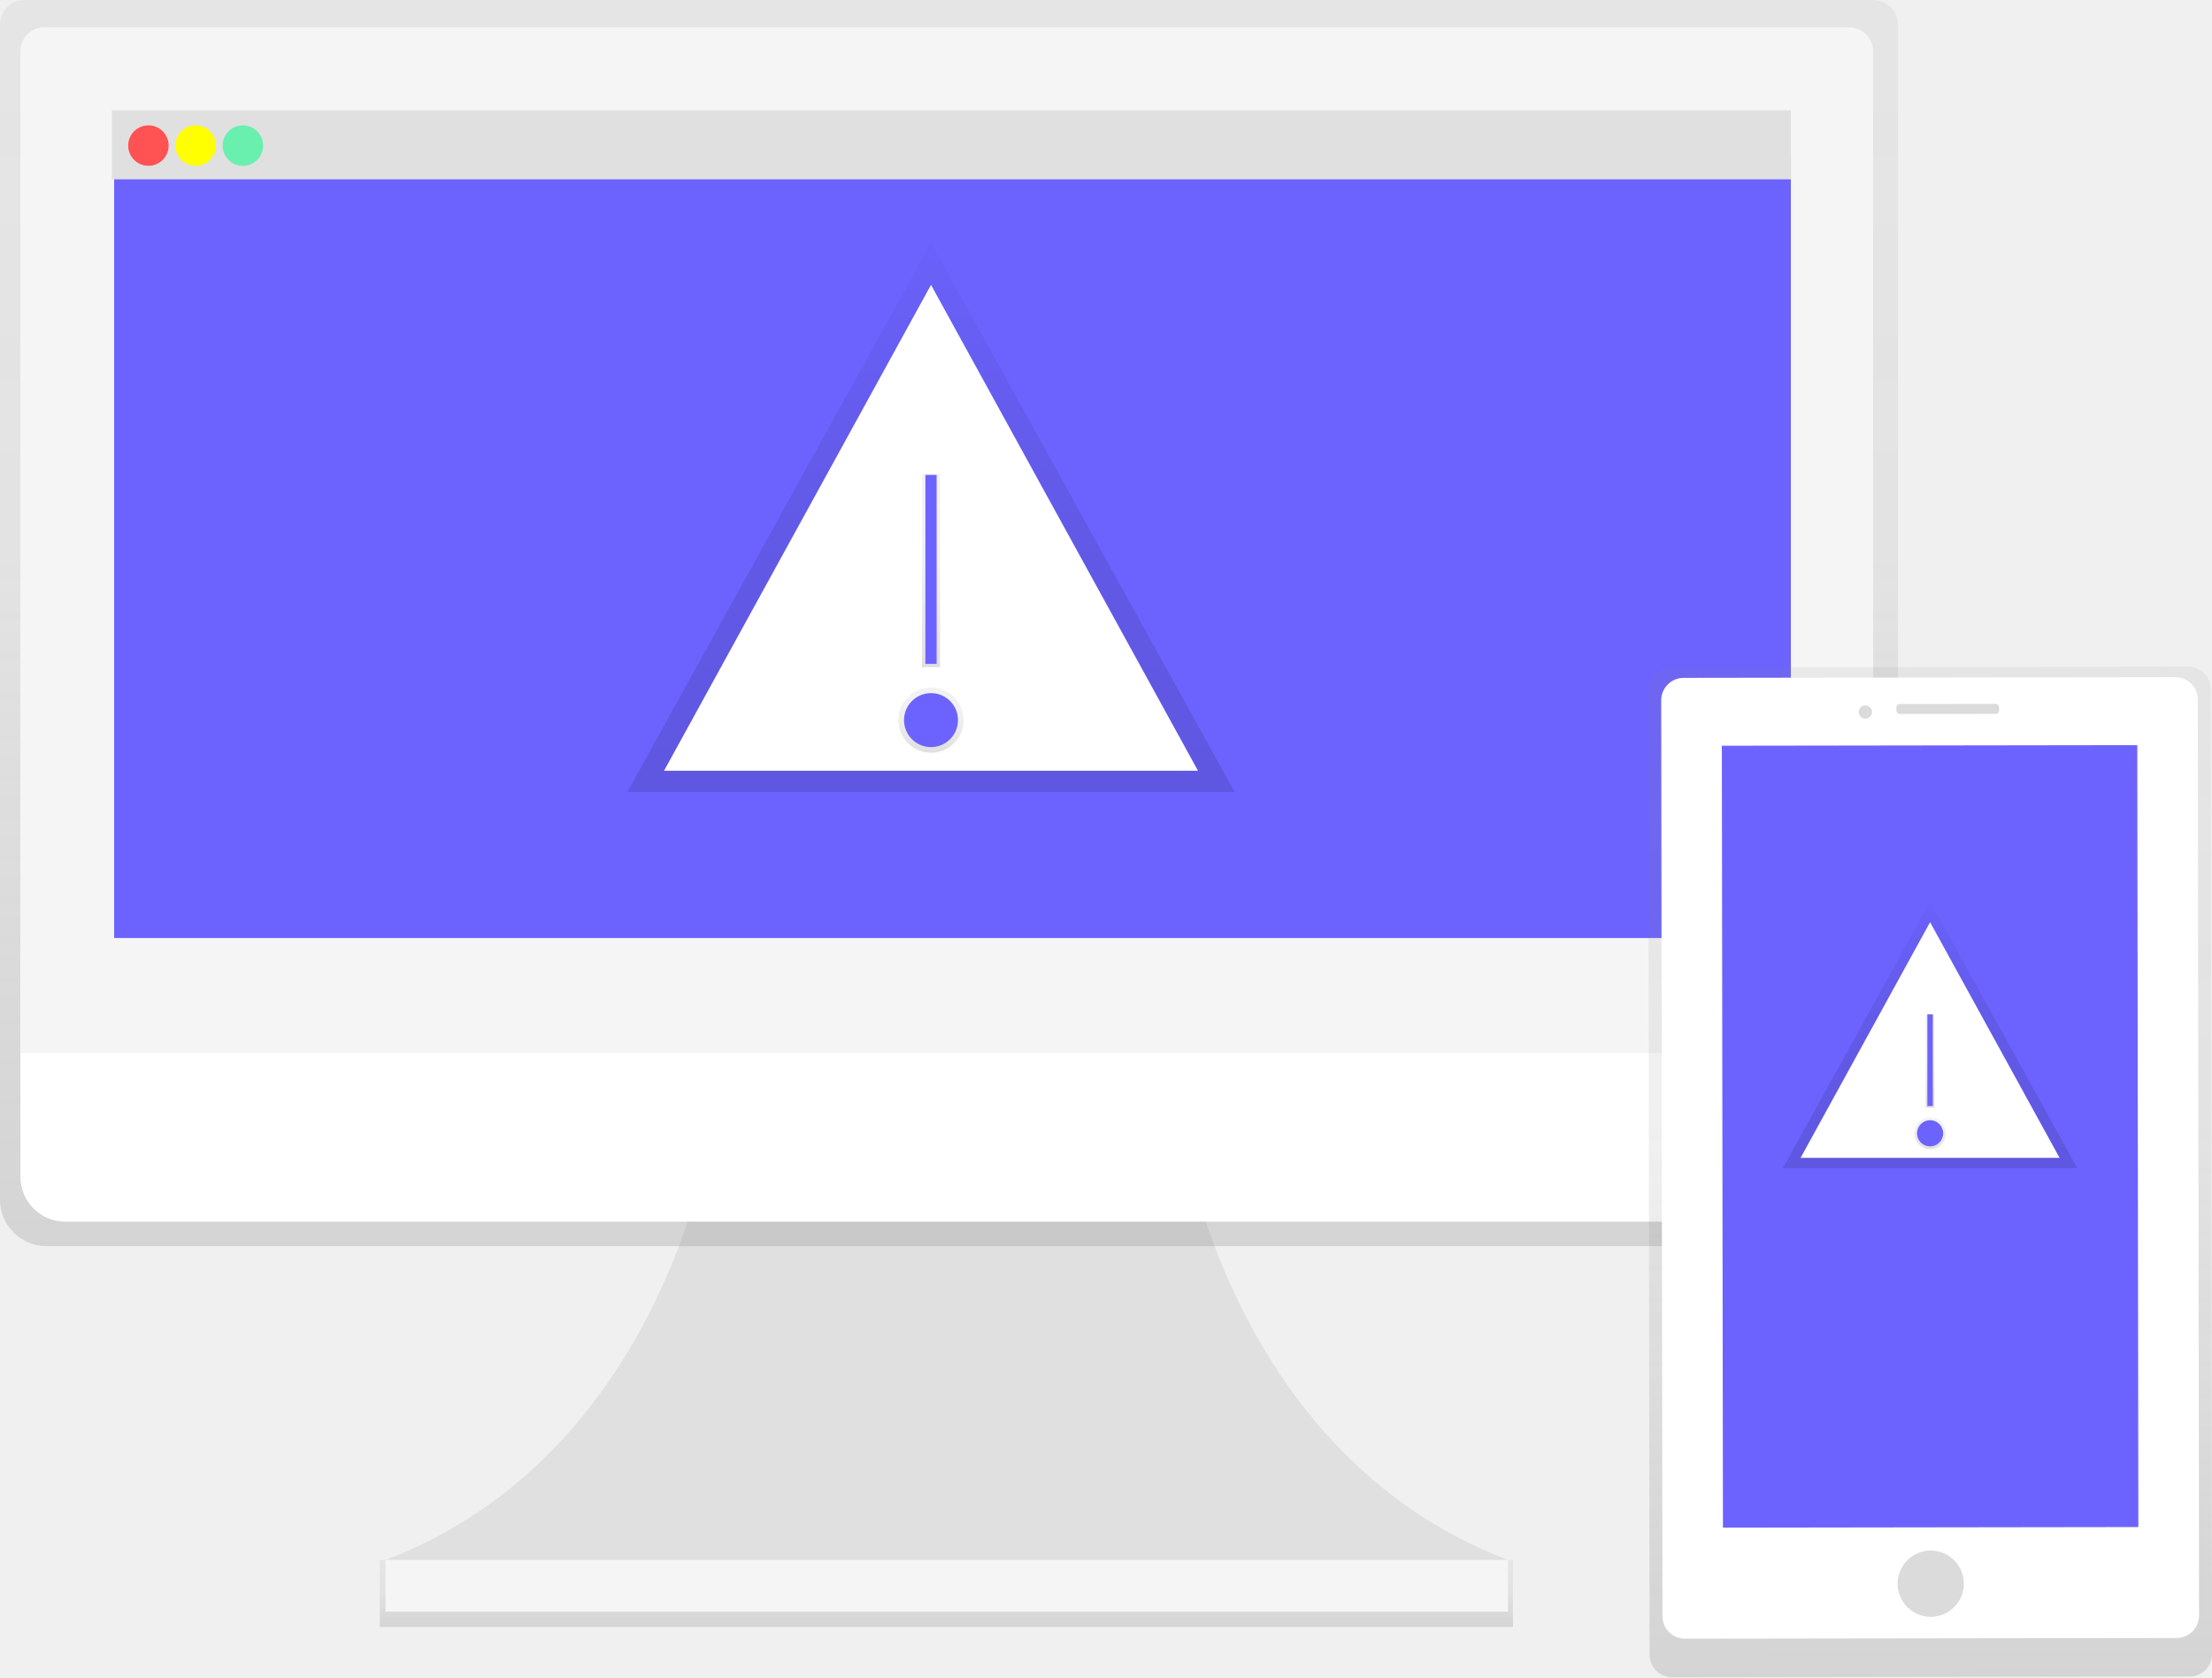
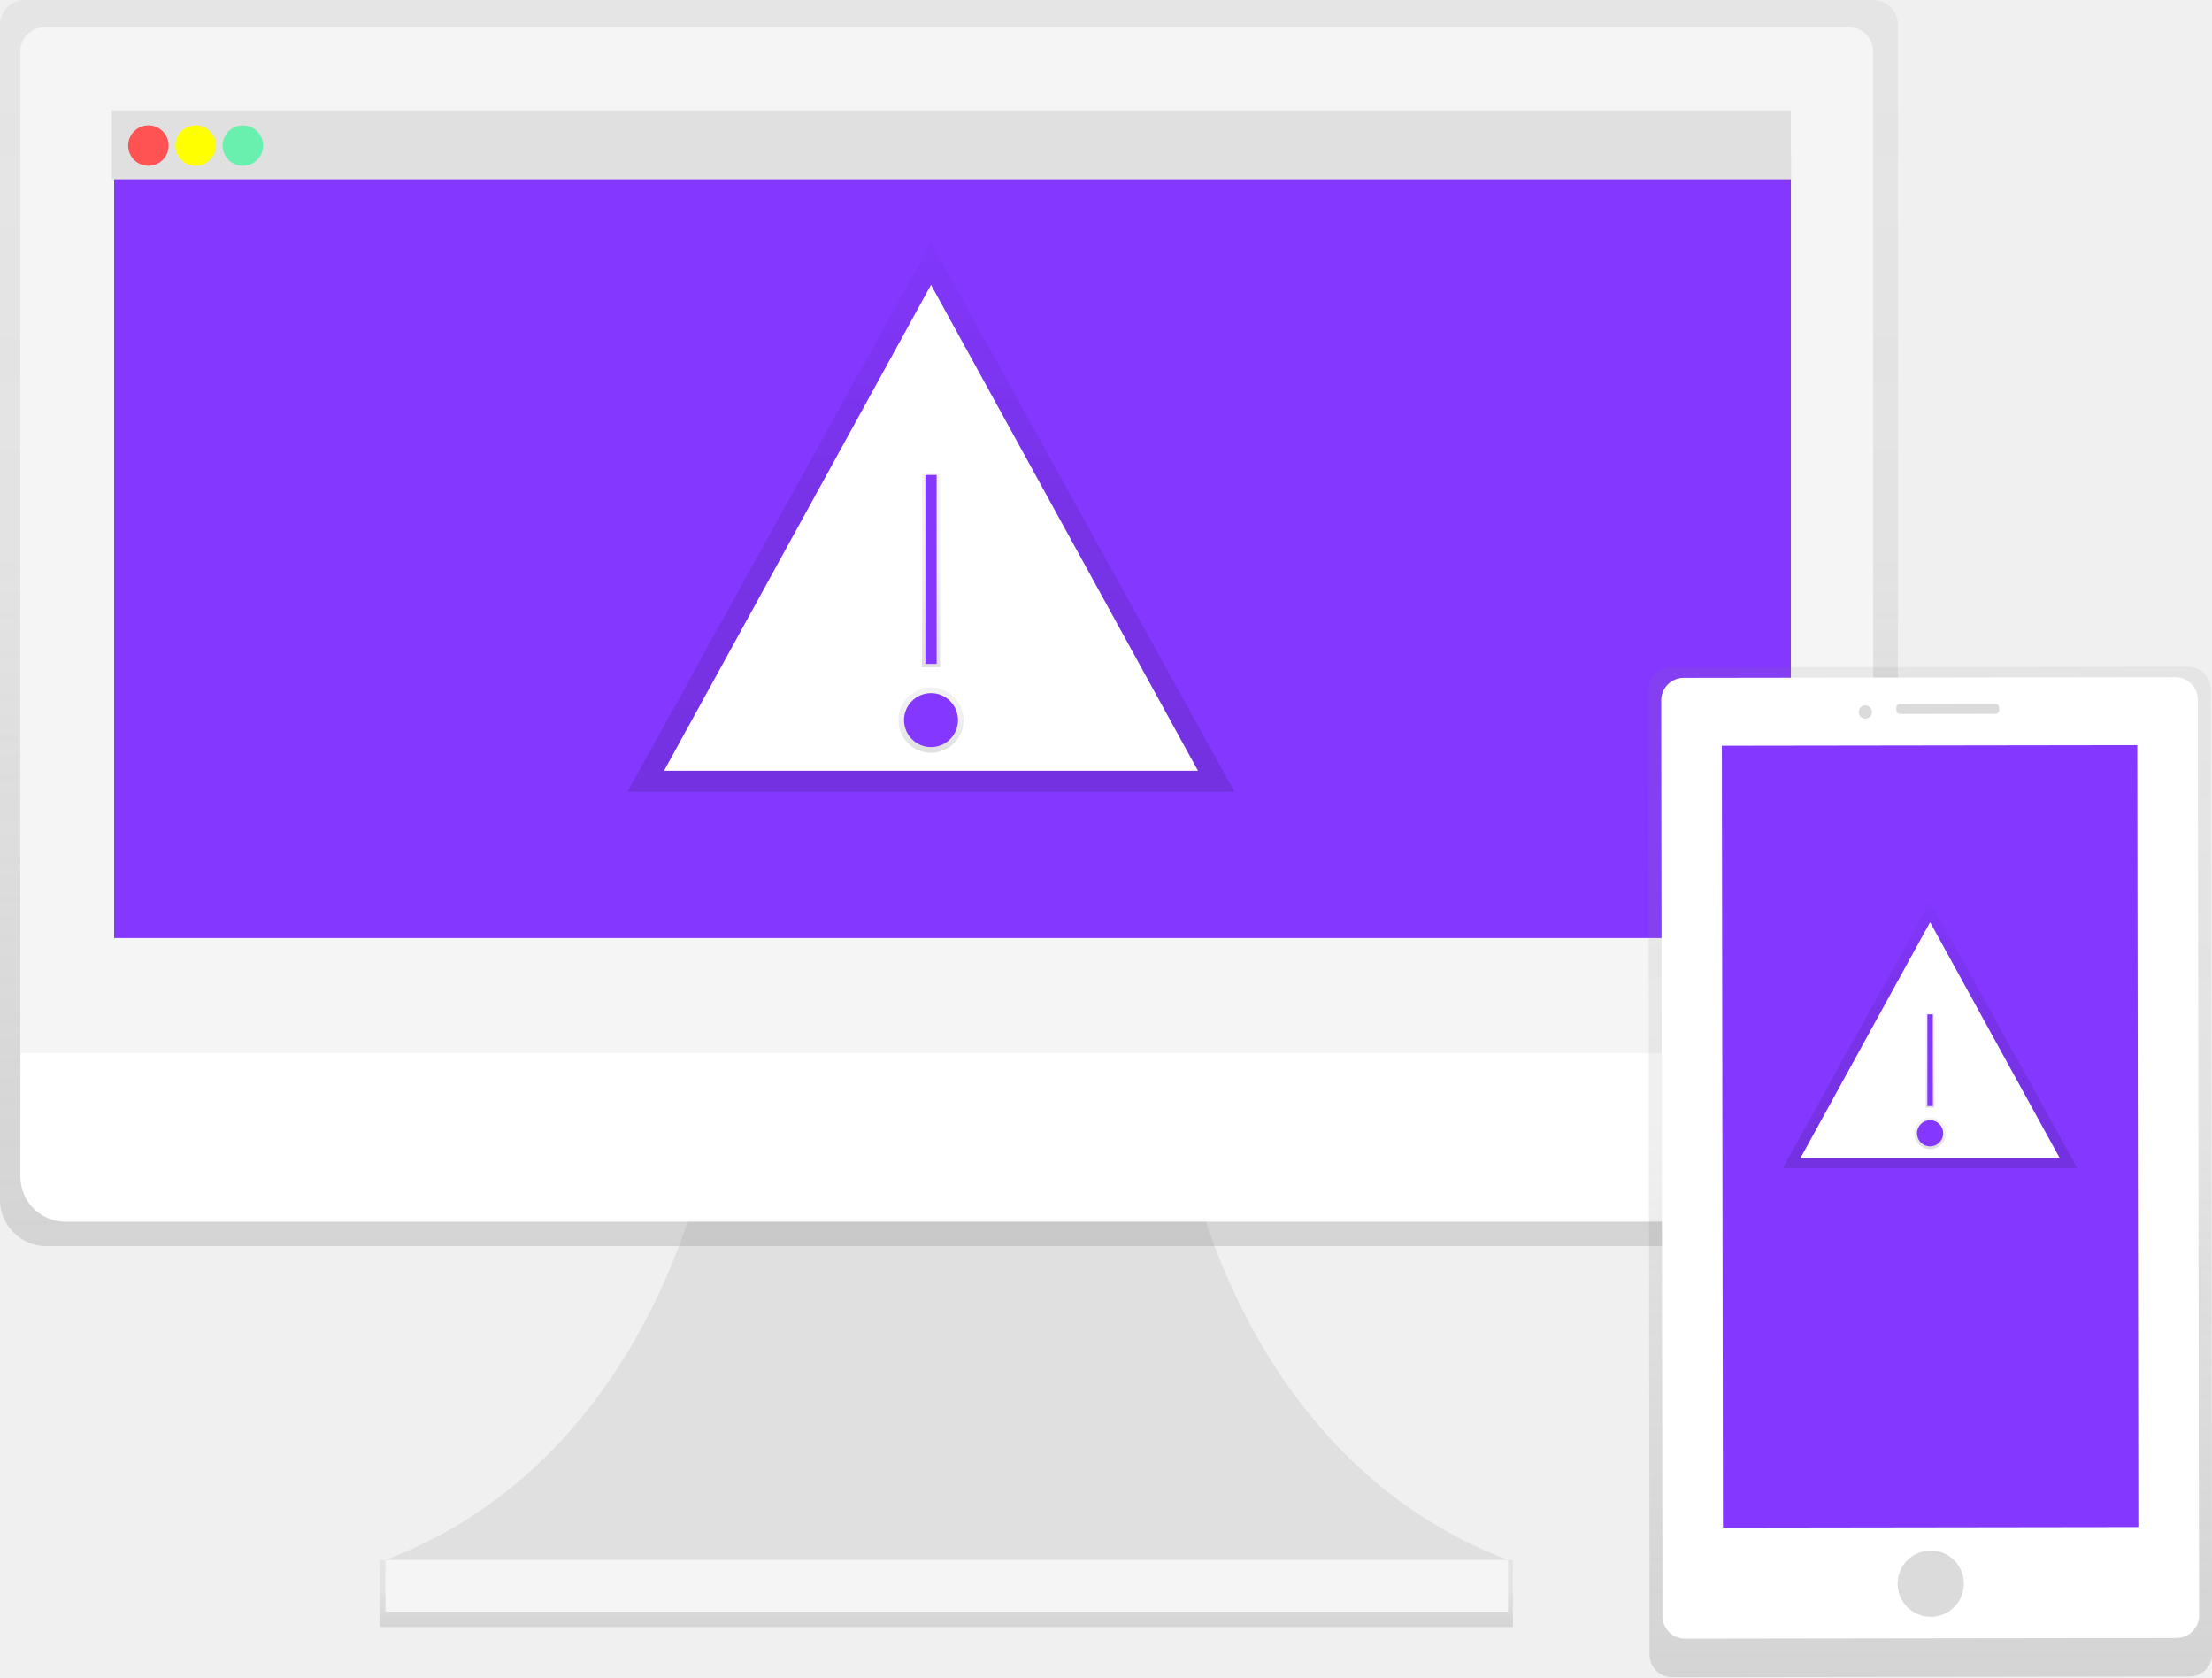
<svg xmlns="http://www.w3.org/2000/svg" xmlns:xlink="http://www.w3.org/1999/xlink" id="5936c596-051a-40af-b9e7-1fcdf2961302" data-name="Layer 1" width="983.63" height="745.7" viewBox="0 0 983.63 745.7">
  <defs>
    <linearGradient id="ba9aee23-baa1-4411-9fe4-0580915617e3" x1="420.85" y1="723.28" x2="420.85" y2="693.5" gradientUnits="userSpaceOnUse">
      <stop offset="0" stop-color="gray" stop-opacity="0.25" />
      <stop offset="0.54" stop-color="gray" stop-opacity="0.12" />
      <stop offset="1" stop-color="gray" stop-opacity="0.1" />
    </linearGradient>
    <linearGradient id="8739f0f8-02d9-4432-8f87-3cf82dfe0a34" x1="530.19" y1="631.15" x2="530.19" y2="77.15" xlink:href="#ba9aee23-baa1-4411-9fe4-0580915617e3" />
    <linearGradient id="aa9b5458-2d2d-464a-836e-4d64dcd27f19" x1="414" y1="352.05" x2="414" y2="107.83" gradientUnits="userSpaceOnUse">
      <stop offset="0" stop-opacity="0.12" />
      <stop offset="0.55" stop-opacity="0.09" />
      <stop offset="1" stop-opacity="0.02" />
    </linearGradient>
    <linearGradient id="a3b91e71-d117-4cef-9b60-5fdfa21b479e" x1="414" y1="334.64" x2="414" y2="305.64" xlink:href="#ba9aee23-baa1-4411-9fe4-0580915617e3" />
    <linearGradient id="705825ec-b1bb-472c-aa75-ef9fc966de2f" x1="414" y1="296.64" x2="414" y2="210.64" xlink:href="#ba9aee23-baa1-4411-9fe4-0580915617e3" />
    <linearGradient id="5f176dc8-07aa-4396-8169-181014e82da3" x1="966.26" y1="815.71" x2="966.26" y2="378.25" gradientTransform="translate(0.2 -14.4) scale(1 1.03)" gradientUnits="userSpaceOnUse">
      <stop offset="0.01" stop-color="gray" stop-opacity="0.25" />
      <stop offset="0.54" stop-color="gray" stop-opacity="0.12" />
      <stop offset="1" stop-color="gray" stop-opacity="0.1" />
    </linearGradient>
    <linearGradient id="49755de2-ac10-4a71-89d3-2e7bf6e3c26c" x1="858.27" y1="519.31" x2="858.27" y2="400.85" xlink:href="#aa9b5458-2d2d-464a-836e-4d64dcd27f19" />
    <linearGradient id="0ffccb3b-4648-4426-a970-7d9f3a6cb9fe" x1="858.27" y1="510.86" x2="858.27" y2="496.8" xlink:href="#ba9aee23-baa1-4411-9fe4-0580915617e3" />
    <linearGradient id="7d2fdb97-c98e-4205-8a7c-ebf7b6e6fe48" x1="858.27" y1="492.43" x2="858.27" y2="450.72" xlink:href="#ba9aee23-baa1-4411-9fe4-0580915617e3" />
  </defs>
  <path d="M634.66,582.68s20.89,141,144.11,188H279.61c123.22-47,144.11-188,144.11-188Z" transform="translate(-108.19 -77.15)" fill="#e0e0e0" />
  <rect x="168.91" y="693.5" width="503.87" height="29.78" fill="url(#ba9aee23-baa1-4411-9fe4-0580915617e3)" />
  <rect x="171.42" y="693.5" width="499.16" height="22.97" fill="#f5f5f5" />
  <path d="M941.17,77.15h-822a11.12,11.12,0,0,0-11,11.22V610.24a20.72,20.72,0,0,0,20.53,20.91H931.65a20.72,20.72,0,0,0,20.53-20.91V88.37A11.12,11.12,0,0,0,941.17,77.15Z" transform="translate(-108.19 -77.15)" fill="url(#8739f0f8-02d9-4432-8f87-3cf82dfe0a34)" />
  <path d="M941.15,545.09H117.22V100A10.75,10.75,0,0,1,128,89.27H930.39A10.75,10.75,0,0,1,941.15,100Z" transform="translate(-108.19 -77.15)" fill="#f5f5f5" />
  <path d="M921.1,620.28H137.27a20,20,0,0,1-20-20V545.09H941.15v55.14A20,20,0,0,1,921.1,620.28Z" transform="translate(-108.19 -77.15)" fill="#fff" />
-   <rect x="50.76" y="68.72" width="745.6" height="348.29" fill="#6c63ff" />
+   <rect x="50.76" y="68.72" width="745.6" height="348.29" fill="#8438ff" />
  <rect x="49.76" y="49.04" width="746.6" height="30.68" fill="#e0e0e0" />
  <circle cx="66" cy="64.72" r="9" fill="#ff5252" />
  <circle cx="87" cy="64.72" r="9" fill="#ff0" />
  <circle cx="108" cy="64.72" r="9" fill="#69f0ae" />
  <polygon points="414 107.83 279 352.05 549 352.05 414 107.83" fill="url(#aa9b5458-2d2d-464a-836e-4d64dcd27f19)" />
  <polygon points="414 126.64 295.29 342.64 532.71 342.64 414 126.64" fill="#fff" />
  <circle cx="414" cy="320.14" r="14.5" fill="url(#a3b91e71-d117-4cef-9b60-5fdfa21b479e)" />
-   <circle cx="414" cy="320.14" r="12" fill="#6c63ff" />
+   <circle cx="414" cy="320.14" r="12" fill="#8438ff" />
  <rect x="410" y="210.64" width="8" height="86" fill="url(#705825ec-b1bb-472c-aa75-ef9fc966de2f)" />
-   <rect x="411.5" y="211.14" width="5" height="84" fill="#6c63ff" />
+   <rect x="411.5" y="211.14" width="5" height="84" fill="#8438ff" />
  <rect x="841.39" y="373.76" width="250.13" height="448.93" rx="10" ry="10" transform="translate(-108.99 -75.85) rotate(-0.08)" fill="url(#5f176dc8-07aa-4396-8169-181014e82da3)" />
  <rect x="847.14" y="378.4" width="238.61" height="427.15" rx="10" ry="10" transform="translate(-108.98 -75.85) rotate(-0.08)" fill="#fff" />
-   <rect x="874.07" y="408.6" width="184.73" height="347.61" transform="translate(-108.97 -75.85) rotate(-0.08)" fill="#6c63ff" />
+   <rect x="874.07" y="408.6" width="184.73" height="347.61" transform="translate(-108.97 -75.85) rotate(-0.08)" fill="#8438ff" />
  <circle cx="966.71" cy="781.25" r="14.73" transform="translate(-109.24 -75.85) rotate(-0.08)" fill="#dbdbdb" />
  <circle cx="938.2" cy="392.43" r="2.95" transform="matrix(1, 0, 0, 1, -108.71, -75.89)" fill="#dbdbdb" />
  <rect x="951.45" y="390.17" width="45.66" height="4.42" rx="1.5" ry="1.5" transform="translate(-108.71 -75.84) rotate(-0.08)" fill="#dbdbdb" />
  <polygon points="858.27 400.85 792.79 519.31 923.75 519.31 858.27 400.85" fill="url(#49755de2-ac10-4a71-89d3-2e7bf6e3c26c)" />
  <polygon points="858.27 409.97 800.69 514.74 915.85 514.74 858.27 409.97" fill="#fff" />
  <circle cx="858.27" cy="503.83" r="7.03" fill="url(#0ffccb3b-4648-4426-a970-7d9f3a6cb9fe)" />
-   <circle cx="858.27" cy="503.83" r="5.82" fill="#6c63ff" />
+   <circle cx="858.27" cy="503.83" r="5.82" fill="#8438ff" />
  <rect x="856.33" y="450.72" width="3.88" height="41.71" fill="url(#7d2fdb97-c98e-4205-8a7c-ebf7b6e6fe48)" />
-   <rect x="857.06" y="450.96" width="2.43" height="40.74" fill="#6c63ff" />
+   <rect x="857.06" y="450.96" width="2.43" height="40.74" fill="#8438ff" />
</svg>
